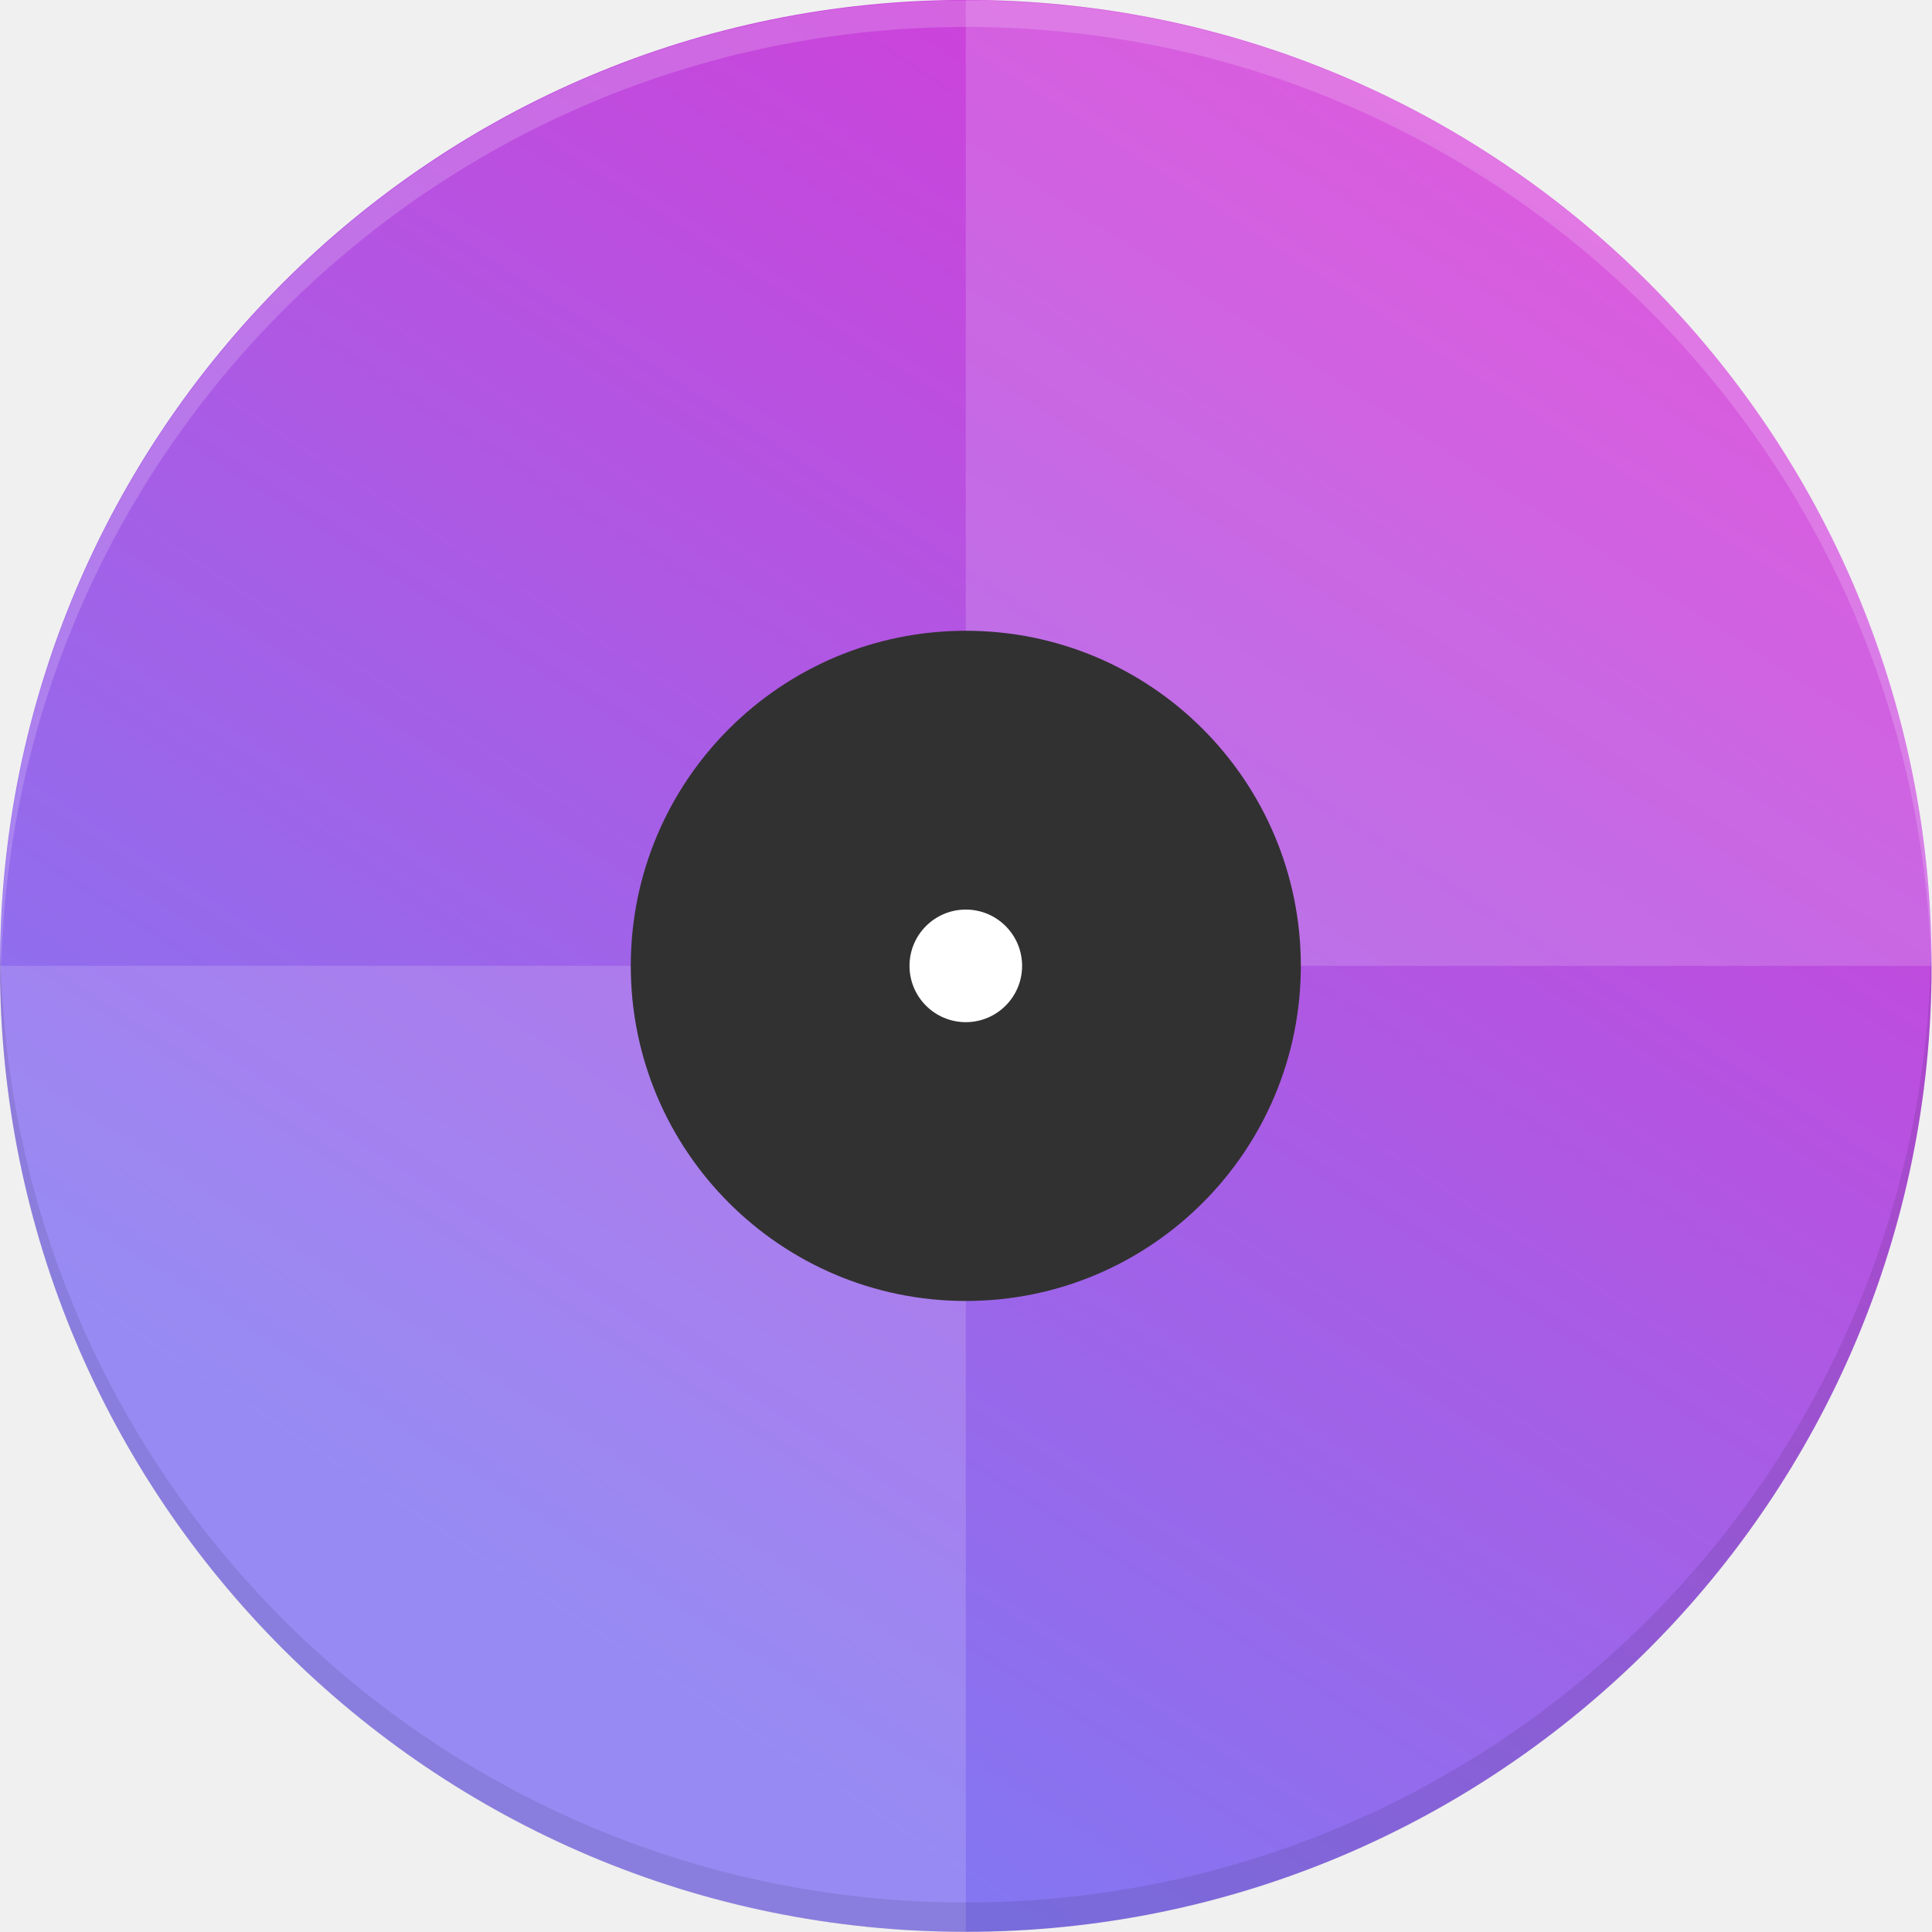
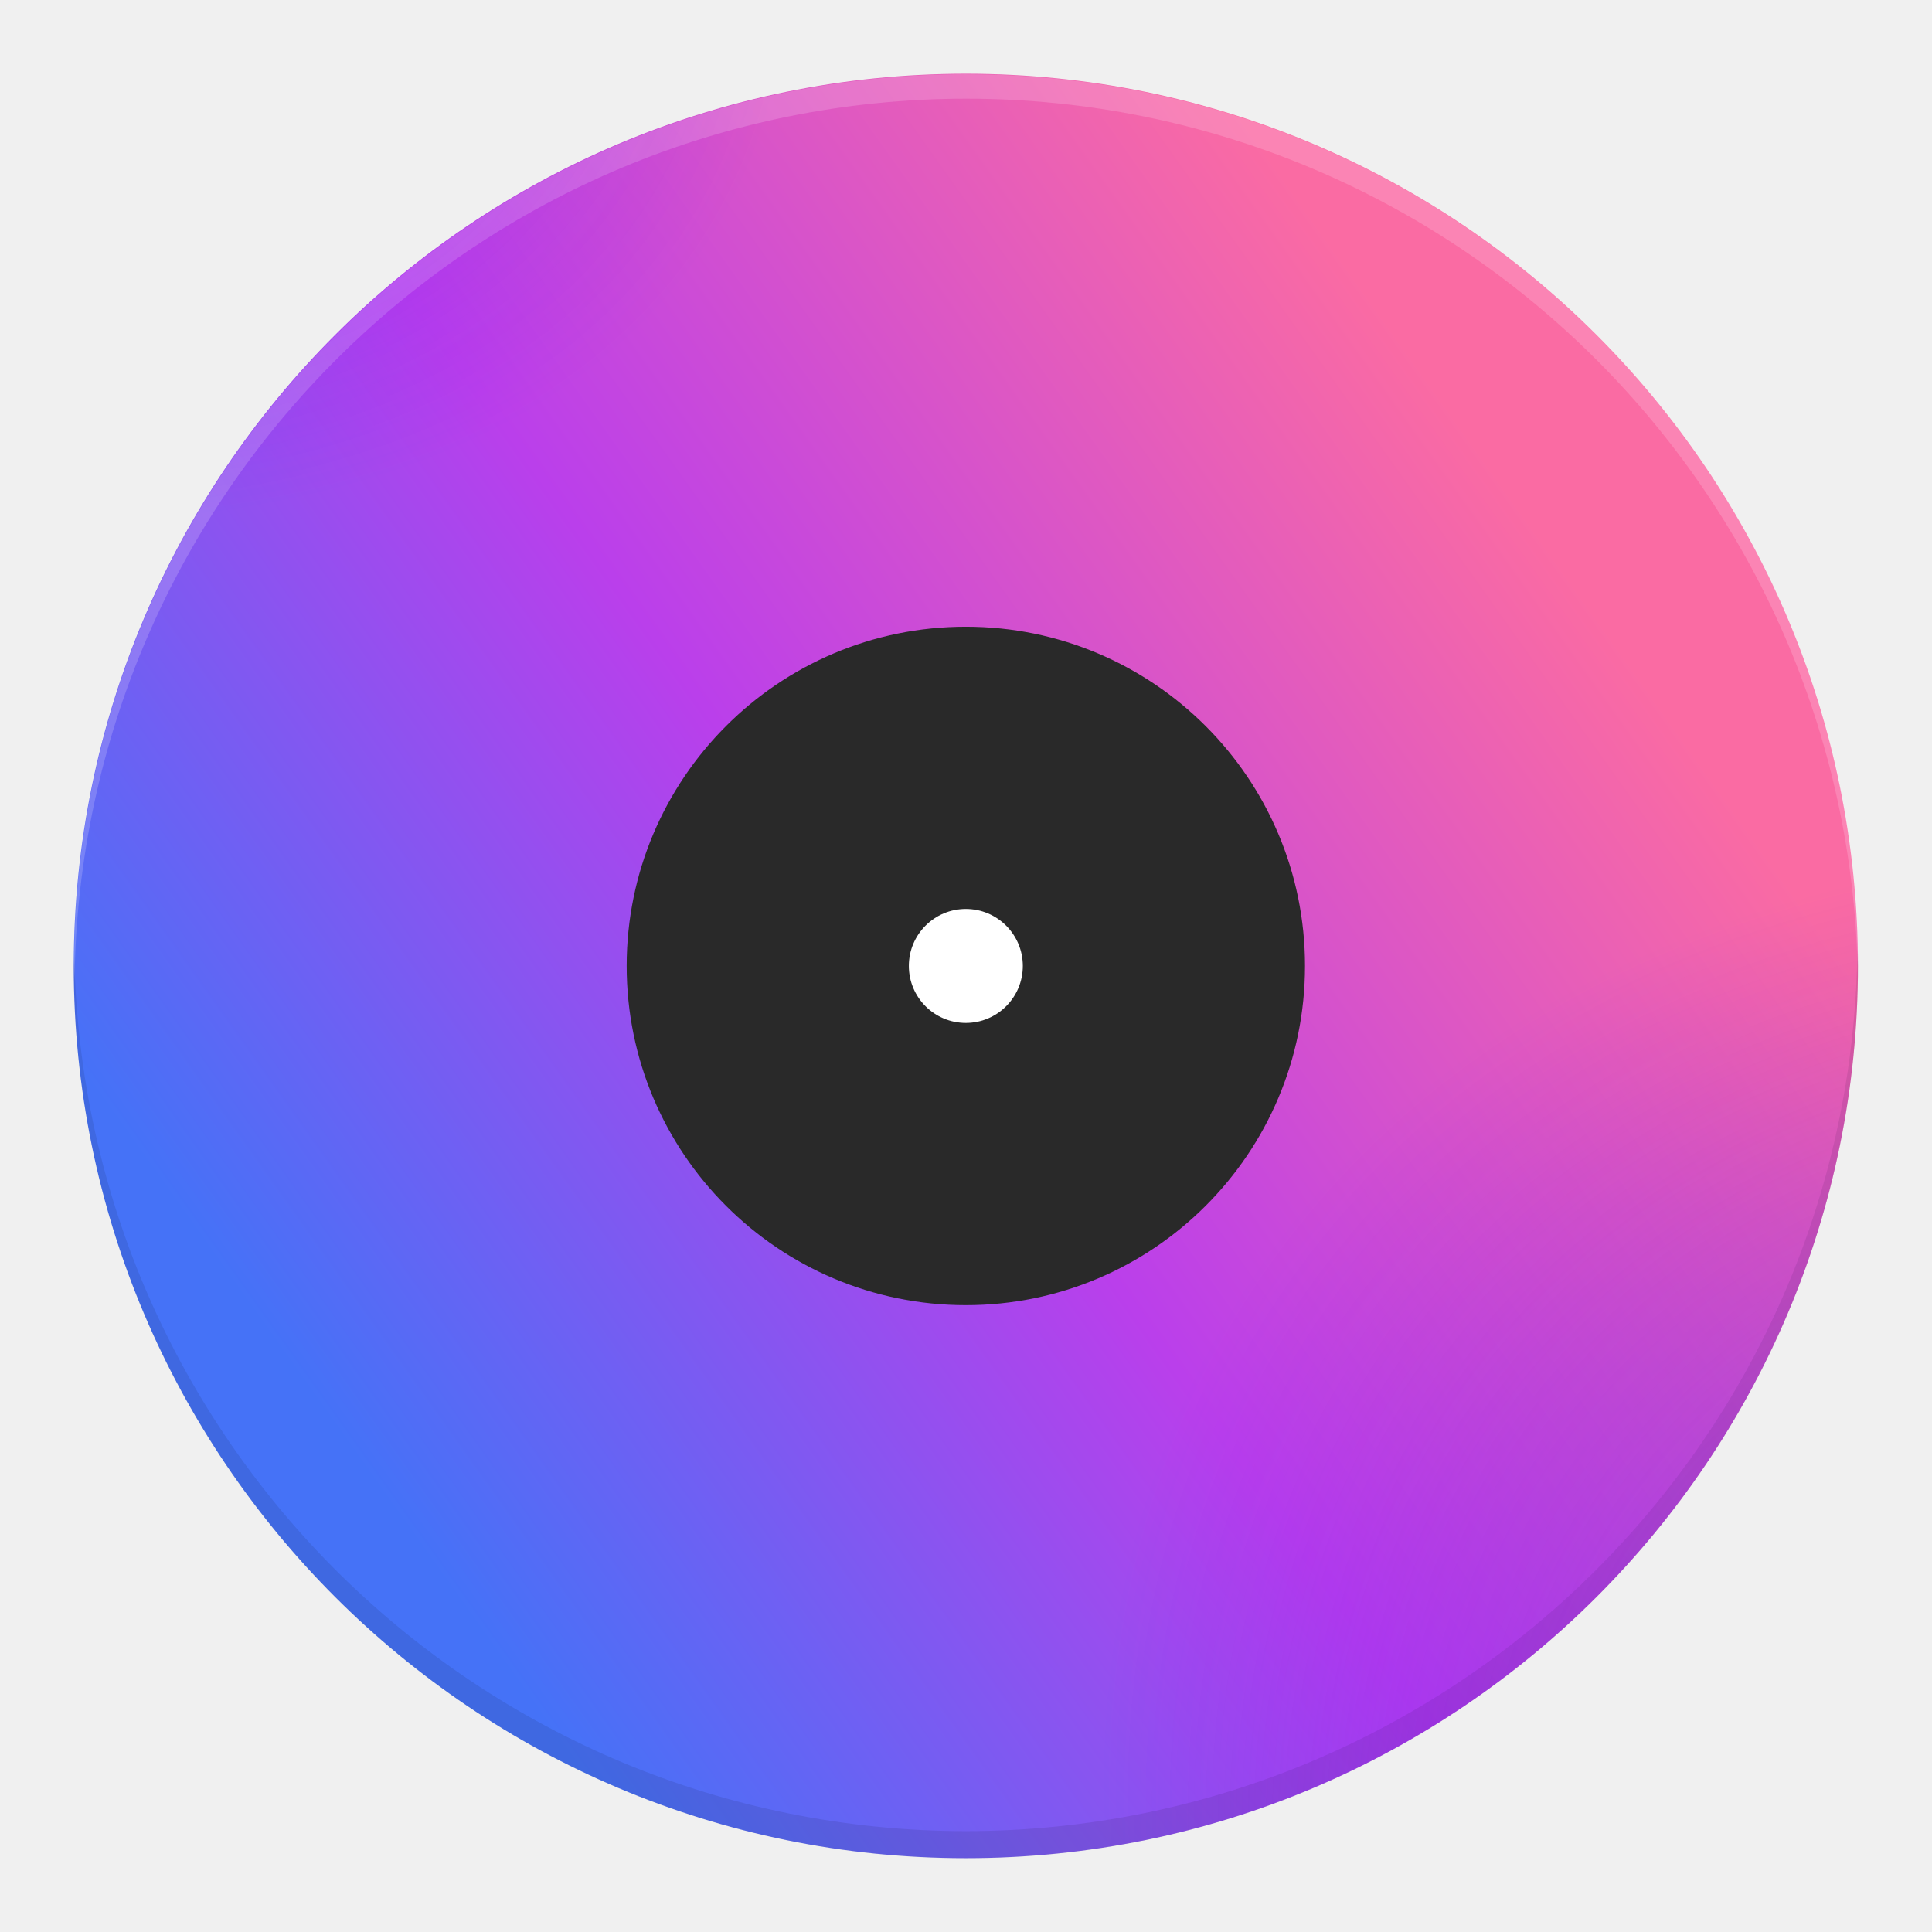
- <svg xmlns="http://www.w3.org/2000/svg" xmlns:xlink="http://www.w3.org/1999/xlink" width="110" height="110" viewBox="0 0 29.104 29.104" version="1.1" id="svg6">
+ <svg xmlns="http://www.w3.org/2000/svg" xmlns:xlink="http://www.w3.org/1999/xlink" width="500" height="500" viewBox="0 0 132.292 132.292" version="1.1" id="svg7">
  <defs id="defs2">
-     <linearGradient id="a">
-       <stop offset="0" style="stop-color:#ef2acf;stop-opacity:1;" id="stop6" />
-       <stop offset="1" style="stop-color:#8476f1;stop-opacity:1;" id="stop7" />
+     <linearGradient id="a-6">
+       <stop offset="0" style="stop-color:#fa6ba3;stop-opacity:1;" id="stop5" />
+       <stop offset="0.521" style="stop-color:#ba3feb;stop-opacity:1;" id="stop8" />
+       <stop offset="1" style="stop-color:#4572f7;stop-opacity:1;" id="stop9" />
    </linearGradient>
-     <linearGradient xlink:href="#a" id="b" x1="71.509" x2="55.418" y1="14.517" y2="39.333" gradientTransform="matrix(1.19371,0,0,1.19384,-57.634,-22.459)" gradientUnits="userSpaceOnUse" />
-     <linearGradient id="a-1">
-       <stop offset="0" style="stop-color:#f53bdc;stop-opacity:1" id="stop1" />
-       <stop offset="1" style="stop-color:#1ccdfe;stop-opacity:1" id="stop2" />
+     <linearGradient xlink:href="#a-6" id="b-3" x1="68.732" x2="52.031" y1="25.661" y2="37.558" gradientTransform="matrix(5.011957,0,0,5.012502,-236.9348,-89.24558)" gradientUnits="userSpaceOnUse" />
+     <linearGradient id="a-8">
+       <stop offset="0" style="stop-color:#6977eb;stop-opacity:1;" id="stop3" />
+       <stop offset="1" style="stop-color:#6100ff;stop-opacity:0;" id="stop7" />
    </linearGradient>
+     <radialGradient xlink:href="#a-8" id="radialGradient5" cx="-37.106" cy="-9.42" fx="-37.106" fy="-9.42" r="61.086" gradientTransform="matrix(1.587959,0.9440472,-0.5110877,0.8596884,6.402766,1.062204)" gradientUnits="userSpaceOnUse" />
+     <radialGradient xlink:href="#a-8" id="radialGradient12" gradientUnits="userSpaceOnUse" gradientTransform="matrix(1.560381,0.9889644,-0.7084136,1.11773,17.36133,-14.34619)" cx="121.757" cy="38.519" fx="121.757" fy="38.519" r="61.086" />
  </defs>
-   <ellipse cx="14.549" cy="14.55" rx="14.549" ry="14.551" style="display:inline;fill:url(#b);fill-opacity:1;stroke:none;stroke-width:3.176;stroke-linecap:butt;stroke-linejoin:miter;stroke-miterlimit:9.5;stroke-dasharray:none;stroke-opacity:1" id="ellipse2" />
-   <path style="display:inline;fill:#ffffff;fill-opacity:0.156;stroke:none;stroke-width:3.176;stroke-linecap:butt;stroke-linejoin:miter;stroke-miterlimit:9.5;stroke-dasharray:none;stroke-opacity:1" id="path9" d="m 29.098,-14.55 a 14.549,14.551 0 0 1 -14.549,14.551 V -14.55 Z" transform="scale(1,-1)" />
-   <path style="display:inline;fill:#ffffff;fill-opacity:0.156;stroke:none;stroke-width:3.176;stroke-linecap:butt;stroke-linejoin:miter;stroke-miterlimit:9.5;stroke-dasharray:none;stroke-opacity:1" id="ellipse6" d="M 9.5367432e-7,14.55 A 14.549,14.551 0 0 1 -14.549,29.101 v -14.551 z" transform="scale(-1,1)" />
-   <ellipse cx="14.549" cy="14.55" rx="5.047" ry="5.048" style="display:inline;fill:#313131;fill-opacity:1;stroke:none;stroke-width:1.027;stroke-linecap:butt;stroke-linejoin:miter;stroke-miterlimit:9.5;stroke-dasharray:none;stroke-opacity:1" id="ellipse3" />
-   <circle cx="14.549" cy="14.55" r="0.848" style="display:inline;fill:#ffffff;fill-opacity:1;stroke:none;stroke-width:3.176;stroke-linecap:butt;stroke-linejoin:miter;stroke-miterlimit:9.5;stroke-dasharray:none;stroke-opacity:1" id="circle3" />
-   <path d="M 14.554,0.007 A 14.55,14.55 0 0 0 0.004,14.558 l 0.009,0.234 A 14.55,14.55 0 0 1 14.554,0.406 14.55,14.55 0 0 1 29.096,14.724 l 0.008,-0.166 A 14.55,14.55 0 0 0 14.554,0.008 Z" style="display:inline;opacity:0.187;fill:#fef2fd;fill-opacity:1;stroke:none;stroke-width:3.176;stroke-linecap:butt;stroke-linejoin:miter;stroke-miterlimit:9.5;stroke-dasharray:none;stroke-opacity:1" id="path5" />
-   <path d="M 29.089,14.293 A 14.55,14.55 0 0 1 14.549,28.66 14.55,14.55 0 0 1 0.009,14.369 l -0.01,0.184 a 14.55,14.55 0 0 0 14.55,14.55 14.55,14.55 0 0 0 14.55,-14.55 z" style="display:inline;fill:#000000;fill-opacity:0.091;stroke:none;stroke-width:3.176;stroke-linecap:butt;stroke-linejoin:miter;stroke-miterlimit:9.5;stroke-dasharray:none;stroke-opacity:1" id="path6" />
+   <ellipse cx="66.135" cy="66.142" rx="61.086" ry="61.094" style="display:inline;fill:url(#b-3);fill-opacity:1;stroke:none;stroke-width:13.334;stroke-linecap:butt;stroke-linejoin:miter;stroke-miterlimit:9.5;stroke-dasharray:none;stroke-opacity:1" id="ellipse2" />
+   <path style="display:inline;fill:#ffffff;fill-opacity:0;stroke:none;stroke-width:13.334;stroke-linecap:butt;stroke-linejoin:miter;stroke-miterlimit:9.5;stroke-dasharray:none;stroke-opacity:1" id="path9" d="M 127.221,-66.142 A 61.086,61.094 0 0 1 66.135,-5.047 V -66.142 Z" transform="scale(1,-1)" />
+   <path style="display:inline;fill:#ffffff;fill-opacity:0;stroke:none;stroke-width:13.334;stroke-linecap:butt;stroke-linejoin:miter;stroke-miterlimit:9.5;stroke-dasharray:none;stroke-opacity:1" id="ellipse6" d="M -5.05,66.142 A 61.086,61.094 0 0 1 -66.135,127.236 V 66.142 Z" transform="scale(-1,1)" />
+   <ellipse cx="66.135" cy="66.142" rx="23.224" ry="23.228" style="display:inline;fill:#292929;fill-opacity:1;stroke:none;stroke-width:4.724;stroke-linecap:butt;stroke-linejoin:miter;stroke-miterlimit:9.5;stroke-dasharray:none;stroke-opacity:1" id="ellipse3" />
+   <circle cx="66.135" cy="66.142" r="3.902" style="display:inline;fill:#ffffff;fill-opacity:1;stroke:none;stroke-width:14.613;stroke-linecap:butt;stroke-linejoin:miter;stroke-miterlimit:9.5;stroke-dasharray:none;stroke-opacity:1" id="circle3-7" />
+   <path d="M 66.156,5.081 A 61.09,61.09 0 0 0 5.066,66.175 l 0.038,0.982 A 61.09,61.09 0 0 1 66.156,6.756 61.09,61.09 0 0 1 127.213,66.872 l 0.034,-0.697 A 61.09,61.09 0 0 0 66.156,5.085 Z" style="display:inline;opacity:0.187;fill:#fef2fd;fill-opacity:1;stroke:none;stroke-width:13.334;stroke-linecap:butt;stroke-linejoin:miter;stroke-miterlimit:9.5;stroke-dasharray:none;stroke-opacity:1" id="path5-5" />
+   <path d="M 127.184,65.063 A 61.09,61.09 0 0 1 66.135,125.385 61.09,61.09 0 0 1 5.087,65.382 l -0.042,0.773 a 61.09,61.09 0 0 0 61.09,61.09 61.09,61.09 0 0 0 61.09,-61.09 z" style="display:inline;fill:#000000;fill-opacity:0.091;stroke:none;stroke-width:13.334;stroke-linecap:butt;stroke-linejoin:miter;stroke-miterlimit:9.5;stroke-dasharray:none;stroke-opacity:1" id="path6-3" />
+   <ellipse cx="66.135" cy="66.142" rx="61.086" ry="61.094" style="display:inline;fill:url(#radialGradient5);fill-opacity:1;stroke:none;stroke-width:13.334;stroke-linecap:butt;stroke-linejoin:miter;stroke-miterlimit:9.5;stroke-dasharray:none;stroke-opacity:1" id="ellipse5" />
+   <ellipse cx="66.135" cy="66.142" rx="61.086" ry="61.094" style="display:inline;fill:url(#radialGradient12);fill-opacity:1;stroke:none;stroke-width:13.334;stroke-linecap:butt;stroke-linejoin:miter;stroke-miterlimit:9.5;stroke-dasharray:none;stroke-opacity:1" id="ellipse12" />
</svg>
